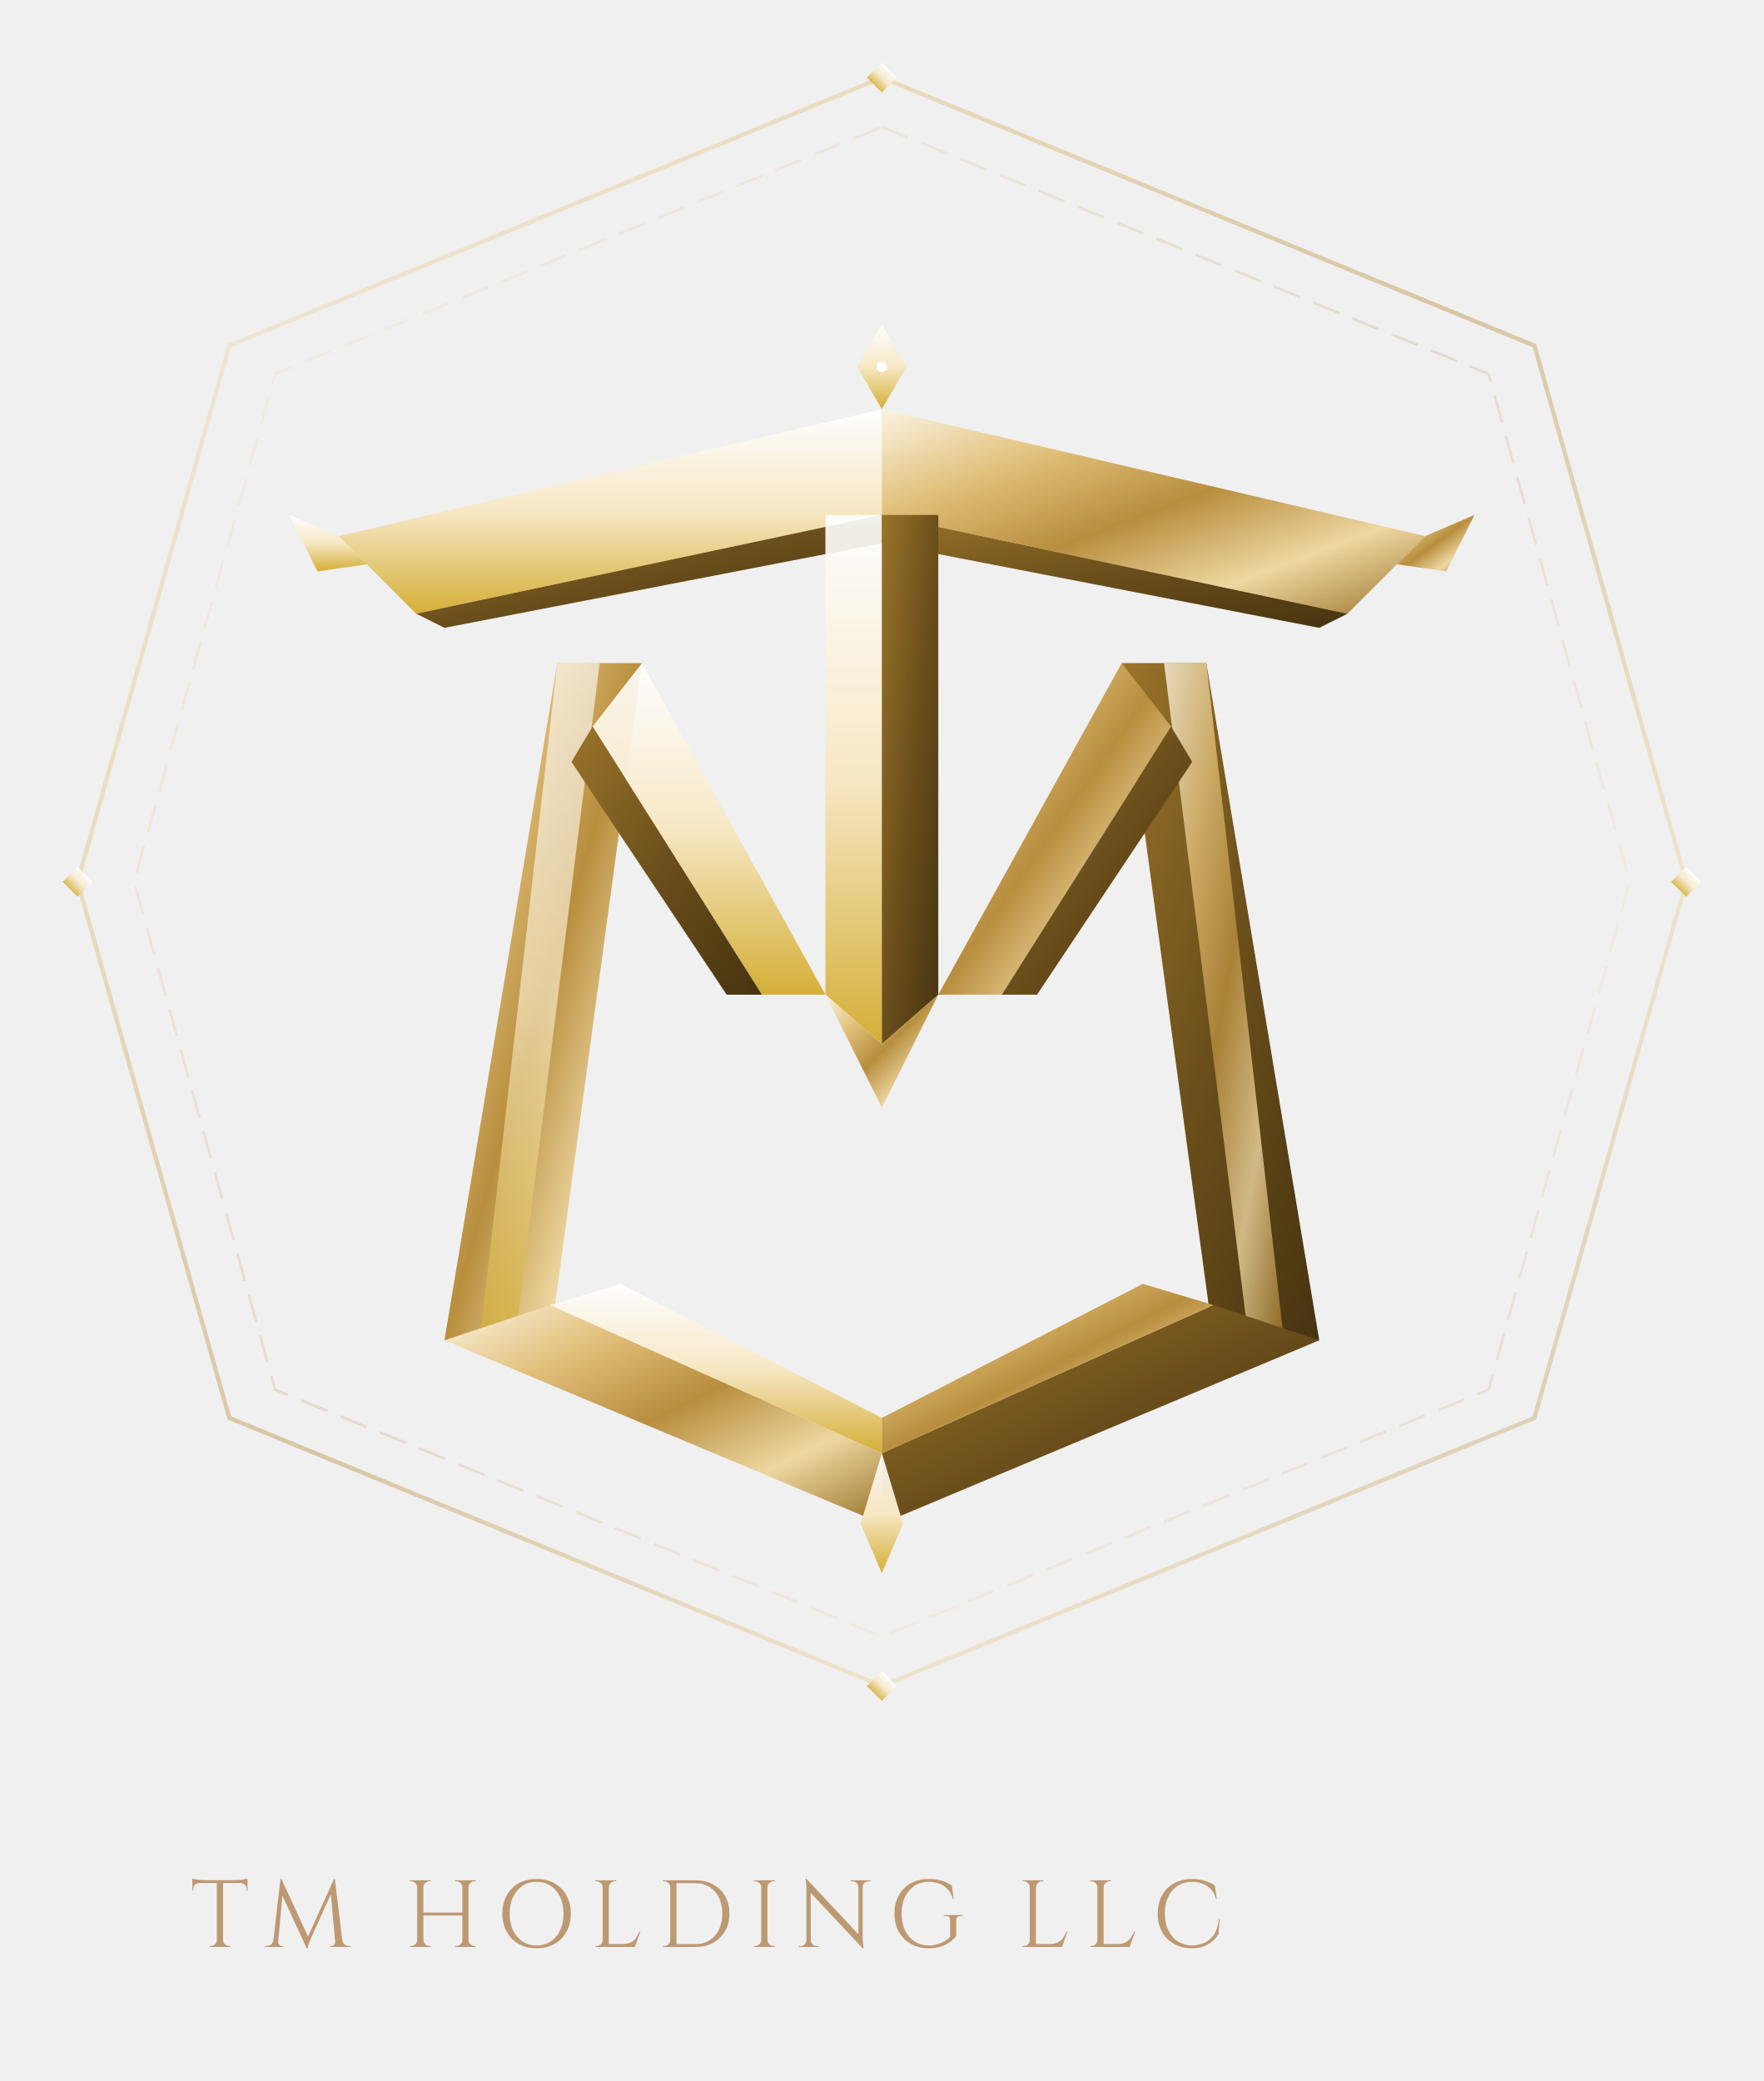
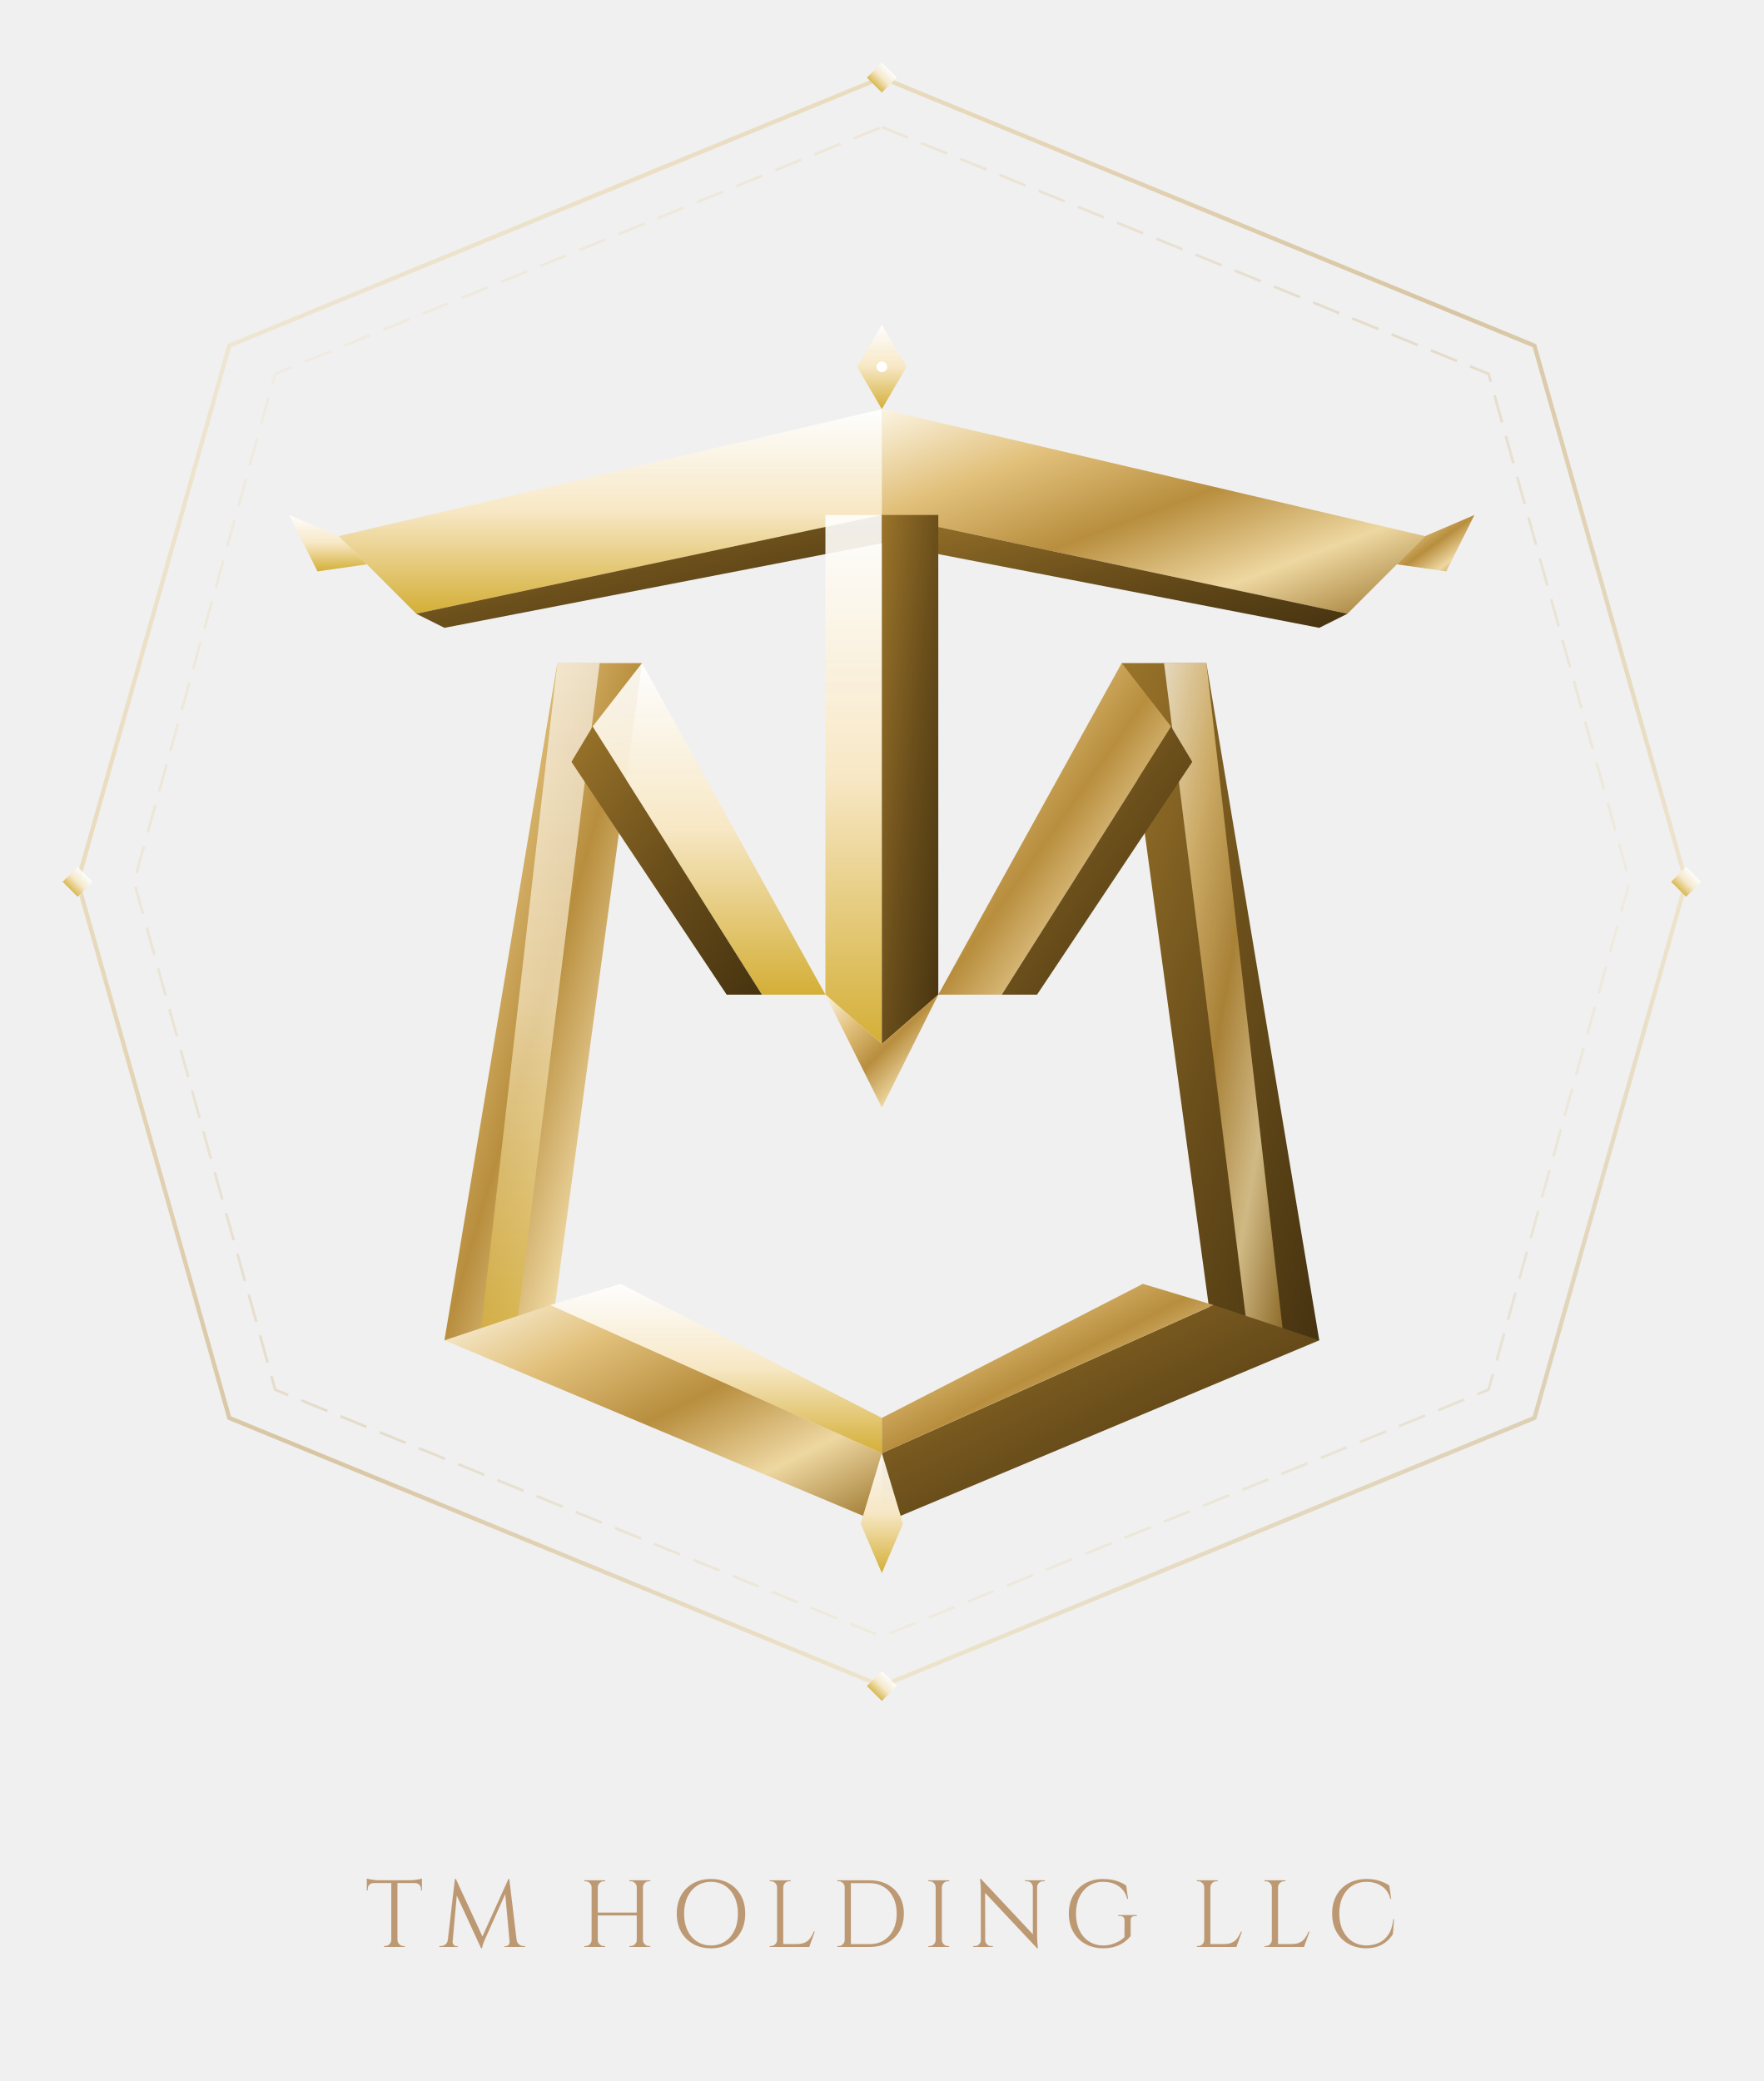
<svg xmlns="http://www.w3.org/2000/svg" viewBox="0 0 500 590" role="img" aria-label="TM Holding LLC original signature">
  <g>
    <defs>
      <linearGradient id="goldPrimary" x1="0%" y1="0%" x2="100%" y2="100%">
        <stop offset="0%" stop-color="#FBF4E2" />
        <stop offset="25%" stop-color="#E2C17C" />
        <stop offset="50%" stop-color="#B88E3E" />
        <stop offset="75%" stop-color="#EED7A1" />
        <stop offset="100%" stop-color="#9A742A" />
      </linearGradient>
      <linearGradient id="goldLight" x1="0%" y1="0%" x2="0%" y2="100%">
        <stop offset="0%" stop-color="#FFFFFF" stop-opacity="0.9" />
        <stop offset="50%" stop-color="#F7E7C4" />
        <stop offset="100%" stop-color="#D4AF37" />
      </linearGradient>
      <linearGradient id="goldDark" x1="0%" y1="0%" x2="100%" y2="100%">
        <stop offset="0%" stop-color="#9A742A" />
        <stop offset="50%" stop-color="#6B4F1B" />
        <stop offset="100%" stop-color="#463310" />
      </linearGradient>
      <linearGradient id="goldSheen" x1="0%" y1="50%" x2="100%" y2="50%">
        <stop offset="0%" stop-color="#C5A059" stop-opacity="0.2" />
        <stop offset="50%" stop-color="#FFF2D6" stop-opacity="0.9" />
        <stop offset="100%" stop-color="#C5A059" stop-opacity="0.2" />
      </linearGradient>
      <filter id="subtleGlow" x="-20%" y="-20%" width="140%" height="140%">
        <feGaussianBlur stdDeviation="8" result="blur" />
        <feComposite in="SourceGraphic" in2="blur" operator="over" />
      </filter>
    </defs>
    <g class="cartouche" opacity="0.85">
      <polygon points="250,22 435,98 478,250 435,402 250,478 65,402 22,250 65,98" fill="none" stroke="url(#goldPrimary)" stroke-width="1.2" stroke-opacity="0.5" />
      <polygon points="250,36 422,106 462,250 422,394 250,464 78,394 38,250 78,106" fill="none" stroke="url(#goldPrimary)" stroke-width="0.75" stroke-opacity="0.25" stroke-dasharray="8 4" />
      <rect x="247" y="19" width="6" height="6" transform="rotate(45 250 22)" fill="url(#goldLight)" />
      <rect x="247" y="475" width="6" height="6" transform="rotate(45 250 478)" fill="url(#goldLight)" />
      <rect x="19" y="247" width="6" height="6" transform="rotate(45 22 250)" fill="url(#goldLight)" />
      <rect x="475" y="247" width="6" height="6" transform="rotate(45 478 250)" fill="url(#goldLight)" />
    </g>
    <g id="monogram-core">
      <path d="M 96,152 L 250,116 L 250,146 L 118,174 Z" fill="url(#goldLight)" />
      <path d="M 118,174 L 250,146 L 250,154 L 126,178 Z" fill="url(#goldDark)" />
      <path d="M 404,152 L 250,116 L 250,146 L 382,174 Z" fill="url(#goldPrimary)" />
      <path d="M 382,174 L 250,146 L 250,154 L 374,178 Z" fill="url(#goldDark)" />
      <path d="M 234,146 L 250,146 L 250,296 L 234,282 Z" fill="url(#goldLight)" />
      <path d="M 250,146 L 266,146 L 266,282 L 250,296 Z" fill="url(#goldDark)" />
      <polygon points="234,282 250,296 266,282 250,314" fill="url(#goldPrimary)" />
      <path d="M 126,380 L 158,188 L 182,188 L 156,380 Z" fill="url(#goldPrimary)" />
      <path d="M 158,188 L 170,188 L 146,380 L 136,380 Z" fill="url(#goldLight)" opacity="0.7" />
      <path d="M 374,380 L 342,188 L 318,188 L 344,380 Z" fill="url(#goldDark)" />
      <path d="M 342,188 L 330,188 L 354,380 L 364,380 Z" fill="url(#goldPrimary)" opacity="0.8" />
      <path d="M 182,188 L 234,282 L 216,282 L 168,206 Z" fill="url(#goldLight)" />
      <path d="M 168,206 L 216,282 L 206,282 L 162,216 Z" fill="url(#goldDark)" />
      <path d="M 318,188 L 266,282 L 284,282 L 332,206 Z" fill="url(#goldPrimary)" />
      <path d="M 332,206 L 284,282 L 294,282 L 338,216 Z" fill="url(#goldDark)" />
      <path d="M 126,380 L 250,432 L 250,412 L 156,370 Z" fill="url(#goldPrimary)" />
      <path d="M 156,370 L 250,412 L 250,402 L 176,364 Z" fill="url(#goldLight)" />
      <path d="M 374,380 L 250,432 L 250,412 L 344,370 Z" fill="url(#goldDark)" />
      <path d="M 344,370 L 250,412 L 250,402 L 324,364 Z" fill="url(#goldPrimary)" />
      <polygon points="250,412 256,432 250,446 244,432" fill="url(#goldLight)" />
      <polygon points="96,152 82,146 90,162 104,160" fill="url(#goldLight)" />
      <polygon points="404,152 418,146 410,162 396,160" fill="url(#goldPrimary)" />
      <polygon points="250,92 257,104 250,116 243,104" fill="url(#goldLight)" />
      <circle cx="250" cy="104" r="1.5" fill="#FFFFFF" />
    </g>
  </g>
-   <g fill="#BD9973">
+   <g fill="#BD9973" transform="translate(49.445 0)">
    <path d="M63.234 533.181V552.0H61.479V533.181ZM70.173 533.073V533.883H54.54V533.073ZM70.173 533.802V535.989L69.903 535.962V535.503Q69.903 534.828 69.43 534.369Q68.958 533.91 68.31 533.883V533.802ZM70.173 532.587V533.37L66.879 533.073Q67.473 533.073 68.135 532.992Q68.796 532.911 69.363 532.803Q69.93 532.695 70.173 532.587ZM61.56 550.029V552.0H59.4V551.73Q59.4 551.73 59.575 551.73Q59.751 551.73 59.751 551.73Q60.453 551.73 60.953 551.231Q61.452 550.731 61.479 550.029ZM63.153 550.029H63.234Q63.261 550.731 63.761 551.231Q64.26 551.73 64.962 551.73Q64.962 551.73 65.138 551.73Q65.313 551.73 65.313 551.73V552.0H63.153ZM56.403 533.802V533.883Q55.728 533.91 55.269 534.369Q54.81 534.828 54.81 535.503V535.962L54.54 535.989V533.802ZM54.54 532.587Q54.81 532.695 55.364 532.803Q55.917 532.911 56.592 532.992Q57.267 533.073 57.834 533.073L54.54 533.37Z" />
    <path d="M94.693 532.722 94.909 534.531 88.132 549.624Q88.132 549.624 87.93 550.083Q87.727 550.542 87.511 551.177Q87.295 551.811 87.214 552.378H86.944L86.566 550.677ZM78.088 550.029V552.0H75.091V551.73Q75.118 551.73 75.321 551.73Q75.523 551.73 75.523 551.73Q76.252 551.73 76.819 551.284Q77.386 550.839 77.494 550.029ZM78.871 550.461Q78.871 550.488 78.871 550.515Q78.871 550.542 78.871 550.596Q78.871 551.028 79.181 551.392Q79.492 551.757 79.924 551.757H80.329V552.0H78.682V550.461ZM79.519 532.722H79.789L80.329 534.315L78.736 552.0H77.278ZM79.789 532.722 87.565 549.543 86.944 552.378 79.276 535.746ZM94.936 532.722 97.258 552.0H95.152L93.667 535.638L94.693 532.722ZM96.448 550.029H97.015Q97.15 550.839 97.717 551.284Q98.284 551.73 98.986 551.73Q98.986 551.73 99.202 551.73Q99.418 551.73 99.418 551.73V552.0H96.448ZM95.017 550.461H95.206V552.0H93.559V551.757H93.964Q94.423 551.757 94.72 551.392Q95.017 551.028 95.017 550.596Q95.017 550.542 95.017 550.515Q95.017 550.488 95.017 550.461Z" />
    <path d="" />
    <path d="M132.825 533.1V552.0H131.07V533.1ZM120.027 533.1V552.0H118.272V533.1ZM131.313 542.253V543.063H119.757V542.253ZM118.353 550.029V552.0H116.193V551.73Q116.193 551.73 116.369 551.73Q116.544 551.73 116.544 551.73Q117.246 551.73 117.746 551.231Q118.245 550.731 118.272 550.029ZM118.353 535.071H118.272Q118.245 534.369 117.746 533.87Q117.246 533.37 116.544 533.37Q116.544 533.37 116.369 533.37Q116.193 533.37 116.193 533.37V533.1H118.353ZM119.946 550.029H120.027Q120.054 550.731 120.554 551.231Q121.053 551.73 121.755 551.73Q121.755 551.73 121.917 551.73Q122.079 551.73 122.106 551.73V552.0H119.946ZM119.946 535.071V533.1H122.106V533.37Q122.079 533.37 121.917 533.37Q121.755 533.37 121.755 533.37Q121.053 533.37 120.554 533.87Q120.054 534.369 120.027 535.071ZM131.151 550.029V552.0H128.991V551.73Q129.018 551.73 129.18 551.73Q129.342 551.73 129.342 551.73Q130.044 551.73 130.557 551.231Q131.07 550.731 131.07 550.029ZM131.151 535.071H131.07Q131.07 534.369 130.557 533.87Q130.044 533.37 129.342 533.37Q129.342 533.37 129.18 533.37Q129.018 533.37 128.991 533.37V533.1H131.151ZM132.744 550.029H132.825Q132.852 550.731 133.351 551.231Q133.851 551.73 134.553 551.73Q134.553 551.73 134.728 551.73Q134.904 551.73 134.904 551.73V552.0H132.744ZM132.744 535.071V533.1H134.904V533.37Q134.904 533.37 134.728 533.37Q134.553 533.37 134.553 533.37Q133.851 533.37 133.351 533.87Q132.852 534.369 132.825 535.071Z" />
    <path d="M152.107 532.722Q154.996 532.722 157.183 533.95Q159.37 535.179 160.599 537.393Q161.827 539.607 161.827 542.55Q161.827 545.493 160.599 547.707Q159.37 549.921 157.183 551.149Q154.996 552.378 152.107 552.378Q149.245 552.378 147.058 551.149Q144.871 549.921 143.642 547.707Q142.414 545.493 142.414 542.55Q142.414 539.607 143.642 537.393Q144.871 535.179 147.058 533.95Q149.245 532.722 152.107 532.722ZM152.107 551.568Q154.402 551.568 156.116 550.434Q157.831 549.3 158.789 547.275Q159.748 545.25 159.748 542.55Q159.748 539.85 158.789 537.825Q157.831 535.8 156.116 534.666Q154.402 533.532 152.107 533.532Q149.839 533.532 148.125 534.666Q146.41 535.8 145.452 537.825Q144.493 539.85 144.493 542.55Q144.493 545.25 145.452 547.275Q146.41 549.3 148.125 550.434Q149.839 551.568 152.107 551.568Z" />
    <path d="M172.604 533.1V552.0H170.849V533.1ZM179.894 551.163V552.0H172.523V551.163ZM181.541 547.626 179.975 552.0H175.493L176.465 551.163Q177.896 551.163 178.8 550.717Q179.705 550.272 180.272 549.462Q180.839 548.652 181.271 547.626ZM170.93 550.029V552.0H168.77V551.73Q168.77 551.73 168.946 551.73Q169.121 551.73 169.121 551.73Q169.823 551.73 170.322 551.231Q170.822 550.731 170.849 550.029ZM170.93 535.071H170.849Q170.822 534.369 170.322 533.87Q169.823 533.37 169.121 533.37Q169.121 533.37 168.946 533.37Q168.77 533.37 168.77 533.37V533.1H170.93ZM172.523 535.071V533.1H174.683V533.37Q174.656 533.37 174.494 533.37Q174.332 533.37 174.332 533.37Q173.63 533.37 173.13 533.87Q172.631 534.369 172.604 535.071Z" />
    <path d="M197.097 533.1Q199.986 533.1 202.16 534.274Q204.333 535.449 205.562 537.582Q206.79 539.715 206.79 542.55Q206.79 545.385 205.562 547.505Q204.333 549.624 202.16 550.812Q199.986 552.0 197.097 552.0H191.319L191.292 551.19Q191.292 551.19 191.873 551.19Q192.453 551.19 193.331 551.19Q194.208 551.19 195.072 551.19Q195.936 551.19 196.517 551.19Q197.097 551.19 197.097 551.19Q199.419 551.19 201.134 550.11Q202.848 549.03 203.807 547.086Q204.765 545.142 204.765 542.55Q204.765 539.958 203.807 538.014Q202.848 536.07 201.12 534.99Q199.392 533.91 197.097 533.91Q197.097 533.91 196.49 533.91Q195.882 533.91 194.978 533.91Q194.073 533.91 193.168 533.91Q192.264 533.91 191.643 533.91Q191.022 533.91 191.022 533.91V533.1ZM191.778 533.1V552.0H190.023V533.1ZM190.104 550.029V552.0H187.944V551.73Q187.944 551.73 188.12 551.73Q188.295 551.73 188.295 551.73Q188.997 551.73 189.497 551.231Q189.996 550.731 190.023 550.029ZM190.104 535.071H190.023Q190.023 534.369 189.51 533.87Q188.997 533.37 188.295 533.37Q188.295 533.37 188.133 533.37Q187.971 533.37 187.971 533.37L187.944 533.1H190.104Z" />
    <path d="M217.567 533.1V552.0H215.812V533.1ZM215.893 550.029V552.0H213.733V551.73Q213.733 551.73 213.909 551.73Q214.084 551.73 214.084 551.73Q214.786 551.73 215.286 551.231Q215.785 550.731 215.812 550.029ZM215.893 535.071H215.812Q215.785 534.369 215.286 533.87Q214.786 533.37 214.084 533.37Q214.084 533.37 213.909 533.37Q213.733 533.37 213.733 533.37V533.1H215.893ZM217.486 550.029H217.567Q217.594 550.731 218.094 551.231Q218.593 551.73 219.295 551.73Q219.295 551.73 219.457 551.73Q219.619 551.73 219.646 551.73V552.0H217.486ZM217.486 535.071V533.1H219.646V533.37Q219.619 533.37 219.457 533.37Q219.295 533.37 219.295 533.37Q218.593 533.37 218.094 533.87Q217.594 534.369 217.567 535.071Z" />
    <path d="M228.641 532.695 244.328 549.435 244.571 552.378 228.884 535.665ZM228.695 550.083V552.0H226.454V551.73Q226.454 551.73 226.697 551.73Q226.94 551.73 226.967 551.73Q227.642 551.73 228.128 551.244Q228.614 550.758 228.614 550.083ZM229.856 550.083Q229.856 550.758 230.342 551.244Q230.828 551.73 231.503 551.73Q231.53 551.73 231.773 551.73Q232.016 551.73 232.016 551.73V552.0H229.775V550.083ZM228.641 532.695 229.829 534.207 229.856 552.0H228.614V536.07Q228.614 534.693 228.493 533.694Q228.371 532.695 228.371 532.695ZM244.571 533.1V548.922Q244.571 549.786 244.625 550.582Q244.679 551.379 244.746 551.879Q244.814 552.378 244.814 552.378H244.571L243.356 550.947V533.1ZM246.731 533.1V533.37Q246.731 533.37 246.488 533.37Q246.245 533.37 246.245 533.37Q245.57 533.37 245.084 533.842Q244.598 534.315 244.571 535.017H244.49V533.1ZM241.169 533.1H243.41V535.017H243.356Q243.329 534.315 242.857 533.842Q242.384 533.37 241.682 533.37Q241.682 533.37 241.439 533.37Q241.196 533.37 241.169 533.37Z" />
    <path d="M271.089 544.44V548.895Q270.468 549.705 269.415 550.515Q268.362 551.325 266.837 551.851Q265.311 552.378 263.259 552.378Q260.397 552.351 258.21 551.122Q256.023 549.894 254.795 547.694Q253.566 545.493 253.566 542.55Q253.566 539.607 254.795 537.393Q256.023 535.179 258.21 533.95Q260.397 532.722 263.259 532.722Q264.744 532.722 265.932 532.965Q267.12 533.208 268.078 533.626Q269.037 534.045 269.82 534.558L270.36 538.365H270.117Q269.712 536.799 268.78 535.733Q267.849 534.666 266.445 534.099Q265.041 533.532 263.259 533.532Q260.991 533.532 259.263 534.666Q257.535 535.8 256.563 537.825Q255.591 539.85 255.591 542.55Q255.591 545.25 256.563 547.275Q257.535 549.3 259.263 550.42Q260.991 551.541 263.259 551.568Q264.447 551.568 265.541 551.284Q266.634 551.001 267.606 550.475Q268.578 549.948 269.334 549.219L269.361 544.44Q269.361 543.225 267.984 543.225H267.552V542.955H272.844V543.225H272.439Q271.035 543.225 271.089 544.44Z" />
    <path d="" />
    <path d="M293.696 533.1V552.0H291.941V533.1ZM300.986 551.163V552.0H293.615V551.163ZM302.633 547.626 301.067 552.0H296.585L297.557 551.163Q298.988 551.163 299.893 550.717Q300.797 550.272 301.364 549.462Q301.931 548.652 302.363 547.626ZM292.022 550.029V552.0H289.862V551.73Q289.862 551.73 290.038 551.73Q290.213 551.73 290.213 551.73Q290.915 551.73 291.415 551.231Q291.914 550.731 291.941 550.029ZM292.022 535.071H291.941Q291.914 534.369 291.415 533.87Q290.915 533.37 290.213 533.37Q290.213 533.37 290.038 533.37Q289.862 533.37 289.862 533.37V533.1H292.022ZM293.615 535.071V533.1H295.775V533.37Q295.748 533.37 295.586 533.37Q295.424 533.37 295.424 533.37Q294.722 533.37 294.223 533.87Q293.723 534.369 293.696 535.071Z" />
    <path d="M312.87 533.1V552.0H311.115V533.1ZM320.16 551.163V552.0H312.789V551.163ZM321.807 547.626 320.241 552.0H315.759L316.731 551.163Q318.162 551.163 319.067 550.717Q319.971 550.272 320.538 549.462Q321.105 548.652 321.537 547.626ZM311.196 550.029V552.0H309.036V551.73Q309.036 551.73 309.212 551.73Q309.387 551.73 309.387 551.73Q310.089 551.73 310.589 551.231Q311.088 550.731 311.115 550.029ZM311.196 535.071H311.115Q311.088 534.369 310.589 533.87Q310.089 533.37 309.387 533.37Q309.387 533.37 309.212 533.37Q309.036 533.37 309.036 533.37V533.1H311.196ZM312.789 535.071V533.1H314.949V533.37Q314.922 533.37 314.76 533.37Q314.598 533.37 314.598 533.37Q313.896 533.37 313.397 533.87Q312.897 534.369 312.87 535.071Z" />
    <path d="M345.76 544.116 345.436 548.355Q344.734 549.516 343.668 550.42Q342.601 551.325 341.156 551.851Q339.712 552.378 337.849 552.378Q335.041 552.351 332.854 551.136Q330.667 549.921 329.438 547.721Q328.21 545.52 328.21 542.523Q328.21 539.58 329.425 537.38Q330.64 535.179 332.841 533.95Q335.041 532.722 338.011 532.722Q340.009 532.722 341.615 533.248Q343.222 533.775 344.41 534.558L344.95 538.365H344.707Q344.113 535.989 342.277 534.761Q340.441 533.532 338.011 533.532Q335.635 533.532 333.894 534.653Q332.152 535.773 331.193 537.784Q330.235 539.796 330.235 542.496Q330.235 545.196 331.193 547.221Q332.152 549.246 333.866 550.38Q335.581 551.514 337.849 551.568Q339.766 551.568 341.399 550.852Q343.033 550.137 344.14 548.504Q345.247 546.87 345.544 544.116Z" />
  </g>
</svg>
